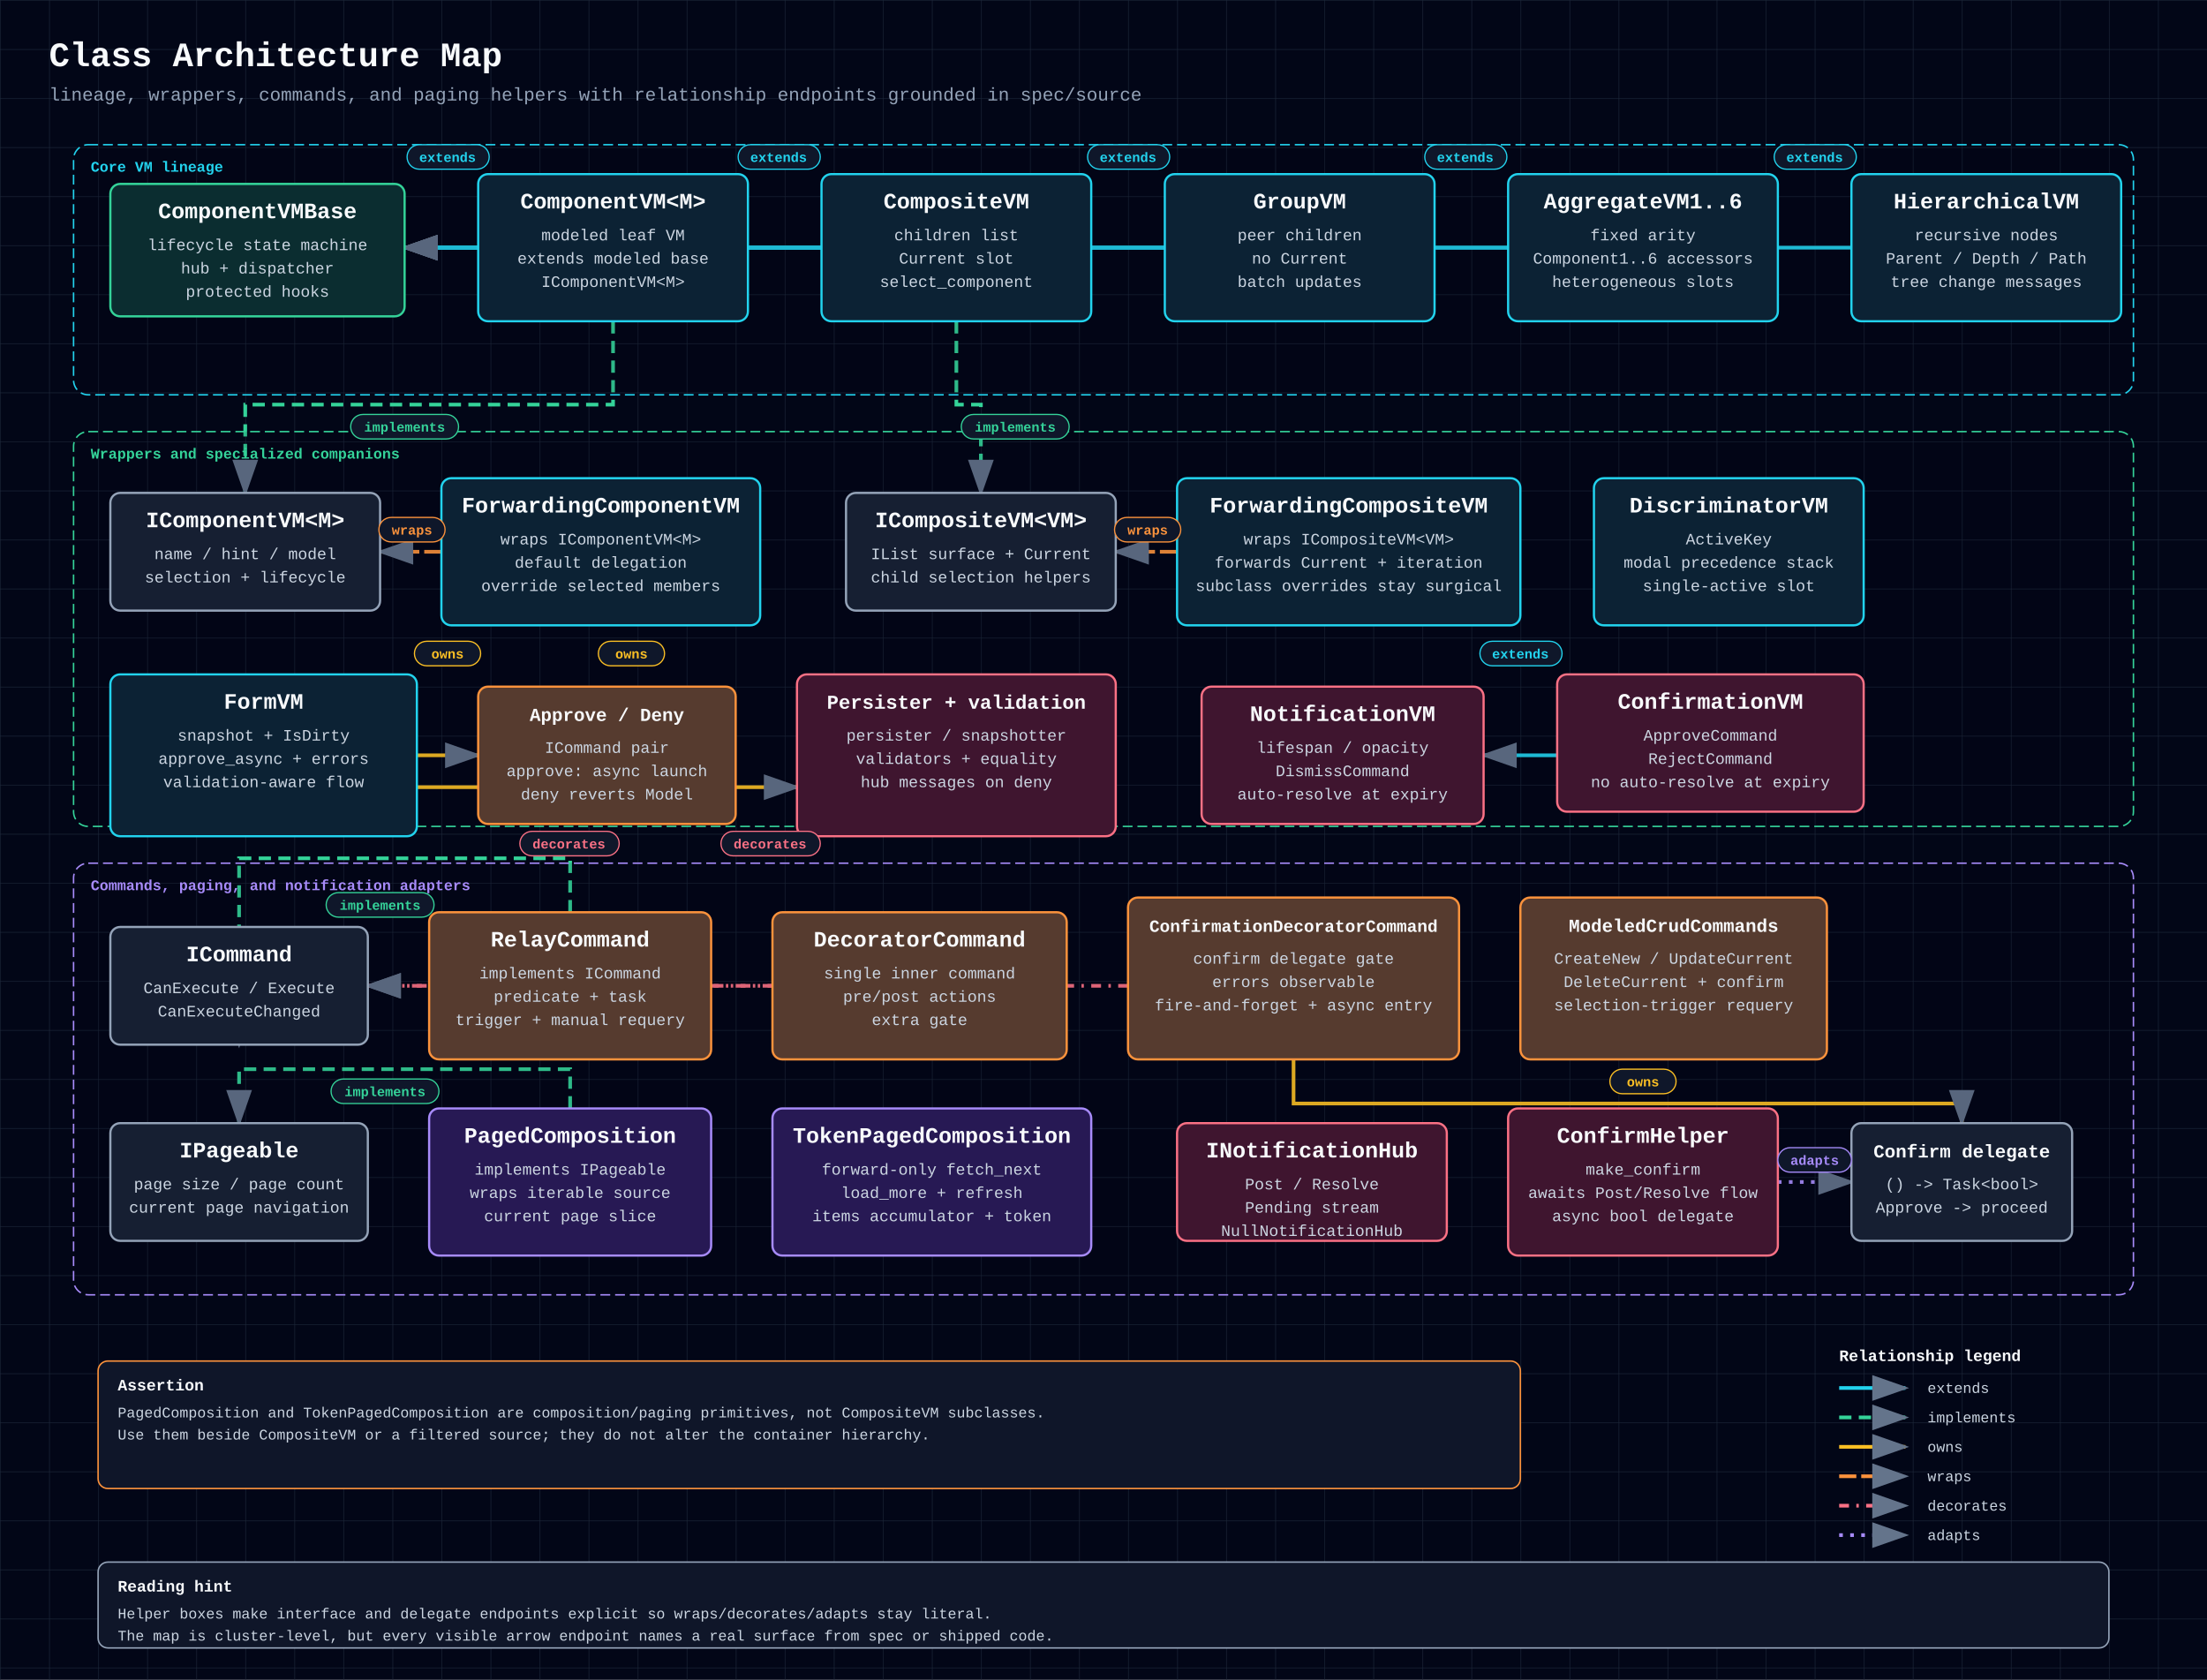
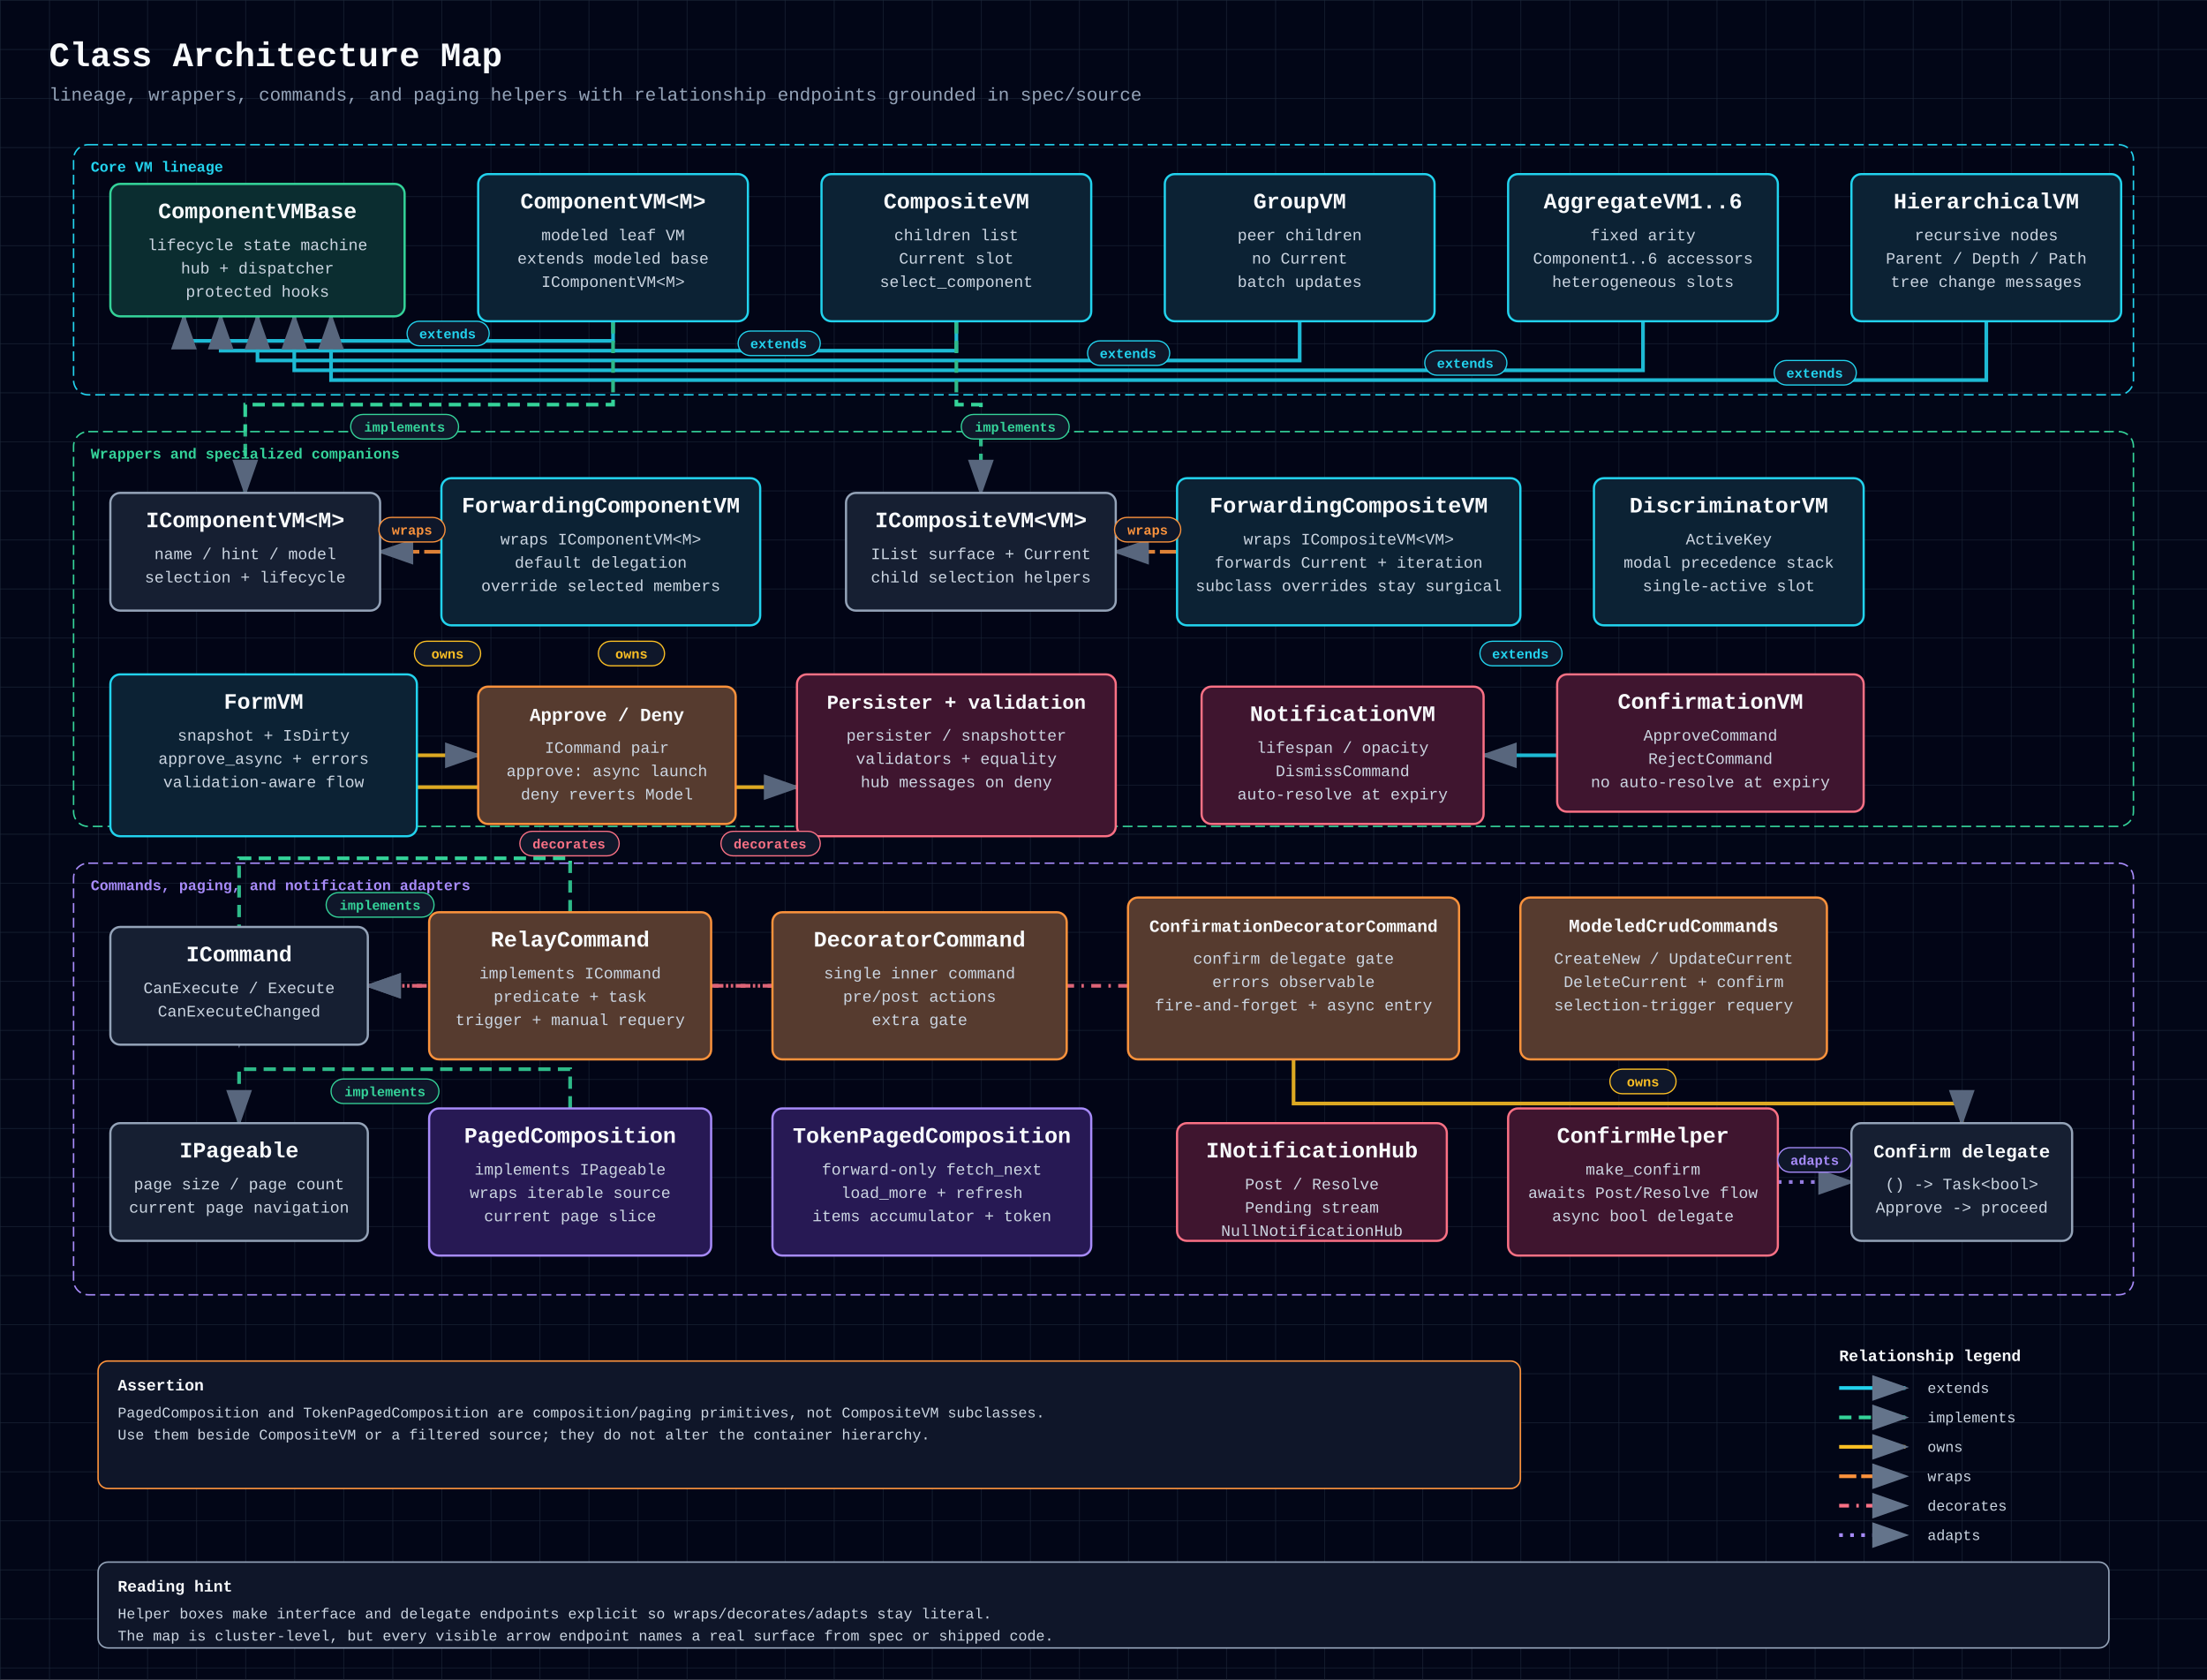
<svg xmlns="http://www.w3.org/2000/svg" width="1800" height="1370" viewBox="0 0 1800 1370" style="font-family: 'JetBrains Mono', ui-monospace, SFMono-Regular, Menlo, Monaco, Consolas, 'Liberation Mono', 'Courier New', monospace;">
  <defs>
    <style>
      text { font-family: 'JetBrains Mono', ui-monospace, SFMono-Regular, Menlo, Monaco, Consolas, 'Liberation Mono', 'Courier New', monospace; }
    </style>
    <pattern id="grid" width="40" height="40" patternUnits="userSpaceOnUse">
      <path d="M 40 0 L 0 0 0 40" fill="none" stroke="#1e293b" stroke-width="0.8" />
    </pattern>
    <marker id="arrowhead" markerWidth="10" markerHeight="7" refX="9" refY="3.5" orient="auto">
      <polygon points="0 0, 10 3.5, 0 7" fill="#64748b" />
    </marker>
  </defs>
  <rect width="100%" height="100%" fill="#020617" />
  <rect width="100%" height="100%" fill="url(#grid)" />
  <text x="40" y="54" fill="#f8fafc" font-size="28" font-weight="700" text-anchor="start">Class Architecture Map</text>
  <text x="40" y="82" fill="#94a3b8" font-size="15" font-weight="400" text-anchor="start">lineage, wrappers, commands, and paging helpers with relationship endpoints grounded in spec/source</text>
-   <polyline points="500,202 330,202" fill="none" stroke="#22d3ee" stroke-width="3.0" marker-end="url(#arrowhead)" />
-   <polyline points="780,202 330,202" fill="none" stroke="#22d3ee" stroke-width="3.0" marker-end="url(#arrowhead)" />
-   <polyline points="1060,202 330,202" fill="none" stroke="#22d3ee" stroke-width="3.0" marker-end="url(#arrowhead)" />
-   <polyline points="1340,202 330,202" fill="none" stroke="#22d3ee" stroke-width="3.0" marker-end="url(#arrowhead)" />
-   <polyline points="1620,202 330,202" fill="none" stroke="#22d3ee" stroke-width="3.0" marker-end="url(#arrowhead)" />
+   <polyline points="500,262 500,278 150,278 150,258" fill="none" stroke="#22d3ee" stroke-width="3.0" marker-end="url(#arrowhead)" />
+   <polyline points="780,262 780,286 180,286 180,258" fill="none" stroke="#22d3ee" stroke-width="3.0" marker-end="url(#arrowhead)" />
+   <polyline points="1060,262 1060,294 210,294 210,258" fill="none" stroke="#22d3ee" stroke-width="3.0" marker-end="url(#arrowhead)" />
+   <polyline points="1340,262 1340,302 240,302 240,258" fill="none" stroke="#22d3ee" stroke-width="3.0" marker-end="url(#arrowhead)" />
+   <polyline points="1620,262 1620,310 270,310 270,258" fill="none" stroke="#22d3ee" stroke-width="3.0" marker-end="url(#arrowhead)" />
  <polyline points="500,262 500,330 200,330 200,402" fill="none" stroke="#34d399" stroke-width="3.0" stroke-dasharray="10 6" marker-end="url(#arrowhead)" />
  <polyline points="780,262 780,330 800,330 800,402" fill="none" stroke="#34d399" stroke-width="3.0" stroke-dasharray="10 6" marker-end="url(#arrowhead)" />
  <polyline points="360,450 310,450" fill="none" stroke="#fb923c" stroke-width="3.0" stroke-dasharray="14 4" marker-end="url(#arrowhead)" />
  <polyline points="960,450 910,450" fill="none" stroke="#fb923c" stroke-width="3.0" stroke-dasharray="14 4" marker-end="url(#arrowhead)" />
  <polyline points="340,616 390,616" fill="none" stroke="#fbbf24" stroke-width="3.0" marker-end="url(#arrowhead)" />
  <polyline points="340,642 650,642" fill="none" stroke="#fbbf24" stroke-width="3.0" marker-end="url(#arrowhead)" />
  <polyline points="1270,616 1210,616" fill="none" stroke="#22d3ee" stroke-width="3.0" marker-end="url(#arrowhead)" />
  <polyline points="465,744 465,700 195,700 195,852" fill="none" stroke="#34d399" stroke-width="3.0" stroke-dasharray="10 6" marker-end="url(#arrowhead)" />
  <polyline points="630,804 300,804" fill="none" stroke="#fb7185" stroke-width="3.0" stroke-dasharray="8 6 2 6" marker-end="url(#arrowhead)" />
  <polyline points="920,804 300,804" fill="none" stroke="#fb7185" stroke-width="3.0" stroke-dasharray="8 6 2 6" marker-end="url(#arrowhead)" />
  <polyline points="1055,864 1055,900 1600,900 1600,916" fill="none" stroke="#fbbf24" stroke-width="3.0" marker-end="url(#arrowhead)" />
  <polyline points="465,904 465,872 195,872 195,916" fill="none" stroke="#34d399" stroke-width="3.0" stroke-dasharray="10 6" marker-end="url(#arrowhead)" />
  <polyline points="1450,964 1510,964" fill="none" stroke="#a78bfa" stroke-width="3.0" stroke-dasharray="3 6" marker-end="url(#arrowhead)" />
  <rect x="60" y="118" width="1680" height="204" rx="12" fill="rgba(2, 6, 23, 0.12)" stroke="#22d3ee" stroke-width="1.2" stroke-dasharray="8 4" />
  <text x="74" y="140" fill="#22d3ee" font-size="12" font-weight="700" text-anchor="start">Core VM lineage</text>
  <rect x="60" y="352" width="1680" height="322" rx="12" fill="rgba(2, 6, 23, 0.12)" stroke="#34d399" stroke-width="1.2" stroke-dasharray="8 4" />
  <text x="74" y="374" fill="#34d399" font-size="12" font-weight="700" text-anchor="start">Wrappers and specialized companions</text>
  <rect x="60" y="704" width="1680" height="352" rx="12" fill="rgba(2, 6, 23, 0.12)" stroke="#a78bfa" stroke-width="1.2" stroke-dasharray="8 4" />
  <text x="74" y="726" fill="#a78bfa" font-size="12" font-weight="700" text-anchor="start">Commands, paging, and notification adapters</text>
  <rect x="90" y="150" width="240" height="108" rx="8" fill="#0f172a" />
  <rect x="90" y="150" width="240" height="108" rx="8" fill="rgba(6, 78, 59, 0.4)" stroke="#34d399" stroke-width="1.8" />
  <text x="210" y="178" fill="#f8fafc" font-size="18" font-weight="700" text-anchor="middle">ComponentVMBase</text>
  <text x="210" y="204" fill="#cbd5e1" font-size="13" font-weight="400" text-anchor="middle">lifecycle state machine</text>
  <text x="210" y="223" fill="#cbd5e1" font-size="13" font-weight="400" text-anchor="middle">hub + dispatcher</text>
  <text x="210" y="242" fill="#cbd5e1" font-size="13" font-weight="400" text-anchor="middle">protected hooks</text>
  <rect x="390" y="142" width="220" height="120" rx="8" fill="#0f172a" />
  <rect x="390" y="142" width="220" height="120" rx="8" fill="rgba(8, 51, 68, 0.4)" stroke="#22d3ee" stroke-width="1.8" />
  <text x="500" y="170" fill="#f8fafc" font-size="18" font-weight="700" text-anchor="middle">ComponentVM&lt;M&gt;</text>
  <text x="500" y="196" fill="#cbd5e1" font-size="13" font-weight="400" text-anchor="middle">modeled leaf VM</text>
  <text x="500" y="215" fill="#cbd5e1" font-size="13" font-weight="400" text-anchor="middle">extends modeled base</text>
  <text x="500" y="234" fill="#cbd5e1" font-size="13" font-weight="400" text-anchor="middle">IComponentVM&lt;M&gt;</text>
  <rect x="670" y="142" width="220" height="120" rx="8" fill="#0f172a" />
  <rect x="670" y="142" width="220" height="120" rx="8" fill="rgba(8, 51, 68, 0.4)" stroke="#22d3ee" stroke-width="1.8" />
  <text x="780" y="170" fill="#f8fafc" font-size="18" font-weight="700" text-anchor="middle">CompositeVM</text>
  <text x="780" y="196" fill="#cbd5e1" font-size="13" font-weight="400" text-anchor="middle">children list</text>
  <text x="780" y="215" fill="#cbd5e1" font-size="13" font-weight="400" text-anchor="middle">Current slot</text>
  <text x="780" y="234" fill="#cbd5e1" font-size="13" font-weight="400" text-anchor="middle">select_component</text>
  <rect x="950" y="142" width="220" height="120" rx="8" fill="#0f172a" />
  <rect x="950" y="142" width="220" height="120" rx="8" fill="rgba(8, 51, 68, 0.4)" stroke="#22d3ee" stroke-width="1.8" />
  <text x="1060" y="170" fill="#f8fafc" font-size="18" font-weight="700" text-anchor="middle">GroupVM</text>
  <text x="1060" y="196" fill="#cbd5e1" font-size="13" font-weight="400" text-anchor="middle">peer children</text>
  <text x="1060" y="215" fill="#cbd5e1" font-size="13" font-weight="400" text-anchor="middle">no Current</text>
  <text x="1060" y="234" fill="#cbd5e1" font-size="13" font-weight="400" text-anchor="middle">batch updates</text>
  <rect x="1230" y="142" width="220" height="120" rx="8" fill="#0f172a" />
  <rect x="1230" y="142" width="220" height="120" rx="8" fill="rgba(8, 51, 68, 0.4)" stroke="#22d3ee" stroke-width="1.8" />
  <text x="1340" y="170" fill="#f8fafc" font-size="18" font-weight="700" text-anchor="middle">AggregateVM1..6</text>
  <text x="1340" y="196" fill="#cbd5e1" font-size="13" font-weight="400" text-anchor="middle">fixed arity</text>
  <text x="1340" y="215" fill="#cbd5e1" font-size="13" font-weight="400" text-anchor="middle">Component1..6 accessors</text>
  <text x="1340" y="234" fill="#cbd5e1" font-size="13" font-weight="400" text-anchor="middle">heterogeneous slots</text>
  <rect x="1510" y="142" width="220" height="120" rx="8" fill="#0f172a" />
  <rect x="1510" y="142" width="220" height="120" rx="8" fill="rgba(8, 51, 68, 0.4)" stroke="#22d3ee" stroke-width="1.8" />
  <text x="1620" y="170" fill="#f8fafc" font-size="18" font-weight="700" text-anchor="middle">HierarchicalVM</text>
  <text x="1620" y="196" fill="#cbd5e1" font-size="13" font-weight="400" text-anchor="middle">recursive nodes</text>
  <text x="1620" y="215" fill="#cbd5e1" font-size="13" font-weight="400" text-anchor="middle">Parent / Depth / Path</text>
  <text x="1620" y="234" fill="#cbd5e1" font-size="13" font-weight="400" text-anchor="middle">tree change messages</text>
  <rect x="90" y="402" width="220" height="96" rx="8" fill="#0f172a" />
  <rect x="90" y="402" width="220" height="96" rx="8" fill="rgba(30, 41, 59, 0.5)" stroke="#94a3b8" stroke-width="1.8" />
  <text x="200" y="430" fill="#f8fafc" font-size="18" font-weight="700" text-anchor="middle">IComponentVM&lt;M&gt;</text>
  <text x="200" y="456" fill="#cbd5e1" font-size="13" font-weight="400" text-anchor="middle">name / hint / model</text>
  <text x="200" y="475" fill="#cbd5e1" font-size="13" font-weight="400" text-anchor="middle">selection + lifecycle</text>
  <rect x="360" y="390" width="260" height="120" rx="8" fill="#0f172a" />
  <rect x="360" y="390" width="260" height="120" rx="8" fill="rgba(8, 51, 68, 0.4)" stroke="#22d3ee" stroke-width="1.8" />
  <text x="490" y="418" fill="#f8fafc" font-size="18" font-weight="700" text-anchor="middle">ForwardingComponentVM</text>
  <text x="490" y="444" fill="#cbd5e1" font-size="13" font-weight="400" text-anchor="middle">wraps IComponentVM&lt;M&gt;</text>
  <text x="490" y="463" fill="#cbd5e1" font-size="13" font-weight="400" text-anchor="middle">default delegation</text>
  <text x="490" y="482" fill="#cbd5e1" font-size="13" font-weight="400" text-anchor="middle">override selected members</text>
  <rect x="690" y="402" width="220" height="96" rx="8" fill="#0f172a" />
  <rect x="690" y="402" width="220" height="96" rx="8" fill="rgba(30, 41, 59, 0.5)" stroke="#94a3b8" stroke-width="1.8" />
  <text x="800" y="430" fill="#f8fafc" font-size="18" font-weight="700" text-anchor="middle">ICompositeVM&lt;VM&gt;</text>
  <text x="800" y="456" fill="#cbd5e1" font-size="13" font-weight="400" text-anchor="middle">IList surface + Current</text>
  <text x="800" y="475" fill="#cbd5e1" font-size="13" font-weight="400" text-anchor="middle">child selection helpers</text>
  <rect x="960" y="390" width="280" height="120" rx="8" fill="#0f172a" />
  <rect x="960" y="390" width="280" height="120" rx="8" fill="rgba(8, 51, 68, 0.4)" stroke="#22d3ee" stroke-width="1.8" />
  <text x="1100" y="418" fill="#f8fafc" font-size="18" font-weight="700" text-anchor="middle">ForwardingCompositeVM</text>
  <text x="1100" y="444" fill="#cbd5e1" font-size="13" font-weight="400" text-anchor="middle">wraps ICompositeVM&lt;VM&gt;</text>
  <text x="1100" y="463" fill="#cbd5e1" font-size="13" font-weight="400" text-anchor="middle">forwards Current + iteration</text>
  <text x="1100" y="482" fill="#cbd5e1" font-size="13" font-weight="400" text-anchor="middle">subclass overrides stay surgical</text>
  <rect x="1300" y="390" width="220" height="120" rx="8" fill="#0f172a" />
  <rect x="1300" y="390" width="220" height="120" rx="8" fill="rgba(8, 51, 68, 0.4)" stroke="#22d3ee" stroke-width="1.8" />
  <text x="1410" y="418" fill="#f8fafc" font-size="18" font-weight="700" text-anchor="middle">DiscriminatorVM</text>
  <text x="1410" y="444" fill="#cbd5e1" font-size="13" font-weight="400" text-anchor="middle">ActiveKey</text>
  <text x="1410" y="463" fill="#cbd5e1" font-size="13" font-weight="400" text-anchor="middle">modal precedence stack</text>
  <text x="1410" y="482" fill="#cbd5e1" font-size="13" font-weight="400" text-anchor="middle">single-active slot</text>
  <rect x="90" y="550" width="250" height="132" rx="8" fill="#0f172a" />
  <rect x="90" y="550" width="250" height="132" rx="8" fill="rgba(8, 51, 68, 0.4)" stroke="#22d3ee" stroke-width="1.8" />
  <text x="215" y="578" fill="#f8fafc" font-size="18" font-weight="700" text-anchor="middle">FormVM</text>
  <text x="215" y="604" fill="#cbd5e1" font-size="13" font-weight="400" text-anchor="middle">snapshot + IsDirty</text>
  <text x="215" y="623" fill="#cbd5e1" font-size="13" font-weight="400" text-anchor="middle">approve_async + errors</text>
  <text x="215" y="642" fill="#cbd5e1" font-size="13" font-weight="400" text-anchor="middle">validation-aware flow</text>
  <rect x="390" y="560" width="210" height="112" rx="8" fill="#0f172a" />
  <rect x="390" y="560" width="210" height="112" rx="8" fill="rgba(251, 146, 60, 0.3)" stroke="#fb923c" stroke-width="1.8" />
  <text x="495" y="588" fill="#f8fafc" font-size="15" font-weight="700" text-anchor="middle">Approve / Deny</text>
  <text x="495" y="614" fill="#cbd5e1" font-size="13" font-weight="400" text-anchor="middle">ICommand pair</text>
  <text x="495" y="633" fill="#cbd5e1" font-size="13" font-weight="400" text-anchor="middle">approve: async launch</text>
  <text x="495" y="652" fill="#cbd5e1" font-size="13" font-weight="400" text-anchor="middle">deny reverts Model</text>
  <rect x="650" y="550" width="260" height="132" rx="8" fill="#0f172a" />
  <rect x="650" y="550" width="260" height="132" rx="8" fill="rgba(136, 19, 55, 0.4)" stroke="#fb7185" stroke-width="1.8" />
  <text x="780" y="578" fill="#f8fafc" font-size="16" font-weight="700" text-anchor="middle">Persister + validation</text>
  <text x="780" y="604" fill="#cbd5e1" font-size="13" font-weight="400" text-anchor="middle">persister / snapshotter</text>
  <text x="780" y="623" fill="#cbd5e1" font-size="13" font-weight="400" text-anchor="middle">validators + equality</text>
  <text x="780" y="642" fill="#cbd5e1" font-size="13" font-weight="400" text-anchor="middle">hub messages on deny</text>
  <rect x="980" y="560" width="230" height="112" rx="8" fill="#0f172a" />
  <rect x="980" y="560" width="230" height="112" rx="8" fill="rgba(136, 19, 55, 0.4)" stroke="#fb7185" stroke-width="1.8" />
  <text x="1095" y="588" fill="#f8fafc" font-size="18" font-weight="700" text-anchor="middle">NotificationVM</text>
  <text x="1095" y="614" fill="#cbd5e1" font-size="13" font-weight="400" text-anchor="middle">lifespan / opacity</text>
  <text x="1095" y="633" fill="#cbd5e1" font-size="13" font-weight="400" text-anchor="middle">DismissCommand</text>
  <text x="1095" y="652" fill="#cbd5e1" font-size="13" font-weight="400" text-anchor="middle">auto-resolve at expiry</text>
  <rect x="1270" y="550" width="250" height="112" rx="8" fill="#0f172a" />
  <rect x="1270" y="550" width="250" height="112" rx="8" fill="rgba(136, 19, 55, 0.4)" stroke="#fb7185" stroke-width="1.8" />
  <text x="1395" y="578" fill="#f8fafc" font-size="18" font-weight="700" text-anchor="middle">ConfirmationVM</text>
  <text x="1395" y="604" fill="#cbd5e1" font-size="13" font-weight="400" text-anchor="middle">ApproveCommand</text>
  <text x="1395" y="623" fill="#cbd5e1" font-size="13" font-weight="400" text-anchor="middle">RejectCommand</text>
  <text x="1395" y="642" fill="#cbd5e1" font-size="13" font-weight="400" text-anchor="middle">no auto-resolve at expiry</text>
  <rect x="90" y="756" width="210" height="96" rx="8" fill="#0f172a" />
  <rect x="90" y="756" width="210" height="96" rx="8" fill="rgba(30, 41, 59, 0.5)" stroke="#94a3b8" stroke-width="1.8" />
  <text x="195" y="784" fill="#f8fafc" font-size="18" font-weight="700" text-anchor="middle">ICommand</text>
  <text x="195" y="810" fill="#cbd5e1" font-size="13" font-weight="400" text-anchor="middle">CanExecute / Execute</text>
  <text x="195" y="829" fill="#cbd5e1" font-size="13" font-weight="400" text-anchor="middle">CanExecuteChanged</text>
  <rect x="350" y="744" width="230" height="120" rx="8" fill="#0f172a" />
  <rect x="350" y="744" width="230" height="120" rx="8" fill="rgba(251, 146, 60, 0.3)" stroke="#fb923c" stroke-width="1.8" />
  <text x="465" y="772" fill="#f8fafc" font-size="18" font-weight="700" text-anchor="middle">RelayCommand</text>
  <text x="465" y="798" fill="#cbd5e1" font-size="13" font-weight="400" text-anchor="middle">implements ICommand</text>
  <text x="465" y="817" fill="#cbd5e1" font-size="13" font-weight="400" text-anchor="middle">predicate + task</text>
  <text x="465" y="836" fill="#cbd5e1" font-size="13" font-weight="400" text-anchor="middle">trigger + manual requery</text>
  <rect x="630" y="744" width="240" height="120" rx="8" fill="#0f172a" />
  <rect x="630" y="744" width="240" height="120" rx="8" fill="rgba(251, 146, 60, 0.3)" stroke="#fb923c" stroke-width="1.8" />
  <text x="750" y="772" fill="#f8fafc" font-size="18" font-weight="700" text-anchor="middle">DecoratorCommand</text>
  <text x="750" y="798" fill="#cbd5e1" font-size="13" font-weight="400" text-anchor="middle">single inner command</text>
  <text x="750" y="817" fill="#cbd5e1" font-size="13" font-weight="400" text-anchor="middle">pre/post actions</text>
  <text x="750" y="836" fill="#cbd5e1" font-size="13" font-weight="400" text-anchor="middle">extra gate</text>
  <rect x="920" y="732" width="270" height="132" rx="8" fill="#0f172a" />
  <rect x="920" y="732" width="270" height="132" rx="8" fill="rgba(251, 146, 60, 0.3)" stroke="#fb923c" stroke-width="1.8" />
  <text x="1055" y="760" fill="#f8fafc" font-size="14" font-weight="700" text-anchor="middle">ConfirmationDecoratorCommand</text>
  <text x="1055" y="786" fill="#cbd5e1" font-size="13" font-weight="400" text-anchor="middle">confirm delegate gate</text>
  <text x="1055" y="805" fill="#cbd5e1" font-size="13" font-weight="400" text-anchor="middle">errors observable</text>
  <text x="1055" y="824" fill="#cbd5e1" font-size="13" font-weight="400" text-anchor="middle">fire-and-forget + async entry</text>
  <rect x="1240" y="732" width="250" height="132" rx="8" fill="#0f172a" />
  <rect x="1240" y="732" width="250" height="132" rx="8" fill="rgba(251, 146, 60, 0.3)" stroke="#fb923c" stroke-width="1.8" />
  <text x="1365" y="760" fill="#f8fafc" font-size="15" font-weight="700" text-anchor="middle">ModeledCrudCommands</text>
  <text x="1365" y="786" fill="#cbd5e1" font-size="13" font-weight="400" text-anchor="middle">CreateNew / UpdateCurrent</text>
  <text x="1365" y="805" fill="#cbd5e1" font-size="13" font-weight="400" text-anchor="middle">DeleteCurrent + confirm</text>
  <text x="1365" y="824" fill="#cbd5e1" font-size="13" font-weight="400" text-anchor="middle">selection-trigger requery</text>
  <rect x="90" y="916" width="210" height="96" rx="8" fill="#0f172a" />
  <rect x="90" y="916" width="210" height="96" rx="8" fill="rgba(30, 41, 59, 0.5)" stroke="#94a3b8" stroke-width="1.8" />
  <text x="195" y="944" fill="#f8fafc" font-size="18" font-weight="700" text-anchor="middle">IPageable</text>
  <text x="195" y="970" fill="#cbd5e1" font-size="13" font-weight="400" text-anchor="middle">page size / page count</text>
  <text x="195" y="989" fill="#cbd5e1" font-size="13" font-weight="400" text-anchor="middle">current page navigation</text>
  <rect x="350" y="904" width="230" height="120" rx="8" fill="#0f172a" />
  <rect x="350" y="904" width="230" height="120" rx="8" fill="rgba(76, 29, 149, 0.4)" stroke="#a78bfa" stroke-width="1.8" />
  <text x="465" y="932" fill="#f8fafc" font-size="18" font-weight="700" text-anchor="middle">PagedComposition</text>
  <text x="465" y="958" fill="#cbd5e1" font-size="13" font-weight="400" text-anchor="middle">implements IPageable</text>
  <text x="465" y="977" fill="#cbd5e1" font-size="13" font-weight="400" text-anchor="middle">wraps iterable source</text>
  <text x="465" y="996" fill="#cbd5e1" font-size="13" font-weight="400" text-anchor="middle">current page slice</text>
  <rect x="630" y="904" width="260" height="120" rx="8" fill="#0f172a" />
  <rect x="630" y="904" width="260" height="120" rx="8" fill="rgba(76, 29, 149, 0.4)" stroke="#a78bfa" stroke-width="1.8" />
  <text x="760" y="932" fill="#f8fafc" font-size="18" font-weight="700" text-anchor="middle">TokenPagedComposition</text>
  <text x="760" y="958" fill="#cbd5e1" font-size="13" font-weight="400" text-anchor="middle">forward-only fetch_next</text>
  <text x="760" y="977" fill="#cbd5e1" font-size="13" font-weight="400" text-anchor="middle">load_more + refresh</text>
  <text x="760" y="996" fill="#cbd5e1" font-size="13" font-weight="400" text-anchor="middle">items accumulator + token</text>
  <rect x="960" y="916" width="220" height="96" rx="8" fill="#0f172a" />
  <rect x="960" y="916" width="220" height="96" rx="8" fill="rgba(136, 19, 55, 0.4)" stroke="#fb7185" stroke-width="1.8" />
  <text x="1070" y="944" fill="#f8fafc" font-size="18" font-weight="700" text-anchor="middle">INotificationHub</text>
  <text x="1070" y="970" fill="#cbd5e1" font-size="13" font-weight="400" text-anchor="middle">Post / Resolve</text>
  <text x="1070" y="989" fill="#cbd5e1" font-size="13" font-weight="400" text-anchor="middle">Pending stream</text>
  <text x="1070" y="1008" fill="#cbd5e1" font-size="13" font-weight="400" text-anchor="middle">NullNotificationHub</text>
  <rect x="1230" y="904" width="220" height="120" rx="8" fill="#0f172a" />
  <rect x="1230" y="904" width="220" height="120" rx="8" fill="rgba(136, 19, 55, 0.4)" stroke="#fb7185" stroke-width="1.8" />
  <text x="1340" y="932" fill="#f8fafc" font-size="18" font-weight="700" text-anchor="middle">ConfirmHelper</text>
  <text x="1340" y="958" fill="#cbd5e1" font-size="13" font-weight="400" text-anchor="middle">make_confirm</text>
  <text x="1340" y="977" fill="#cbd5e1" font-size="13" font-weight="400" text-anchor="middle">awaits Post/Resolve flow</text>
  <text x="1340" y="996" fill="#cbd5e1" font-size="13" font-weight="400" text-anchor="middle">async bool delegate</text>
  <rect x="1510" y="916" width="180" height="96" rx="8" fill="#0f172a" />
  <rect x="1510" y="916" width="180" height="96" rx="8" fill="rgba(30, 41, 59, 0.5)" stroke="#94a3b8" stroke-width="1.8" />
  <text x="1600" y="944" fill="#f8fafc" font-size="15" font-weight="700" text-anchor="middle">Confirm delegate</text>
  <text x="1600" y="970" fill="#cbd5e1" font-size="13" font-weight="400" text-anchor="middle">() -&gt; Task&lt;bool&gt;</text>
  <text x="1600" y="989" fill="#cbd5e1" font-size="13" font-weight="400" text-anchor="middle">Approve -&gt; proceed</text>
  <rect x="80" y="1110" width="1160" height="104" rx="8" fill="#0f172a" />
  <rect x="80" y="1110" width="1160" height="104" rx="8" fill="rgba(15, 23, 42, 0.94)" stroke="#fb923c" stroke-width="1.2" />
  <text x="96" y="1134" fill="#f8fafc" font-size="13" font-weight="700" text-anchor="start">Assertion</text>
  <text x="96" y="1156" fill="#cbd5e1" font-size="12" font-weight="400" text-anchor="start">PagedComposition and TokenPagedComposition are composition/paging primitives, not CompositeVM subclasses.</text>
  <text x="96" y="1174" fill="#cbd5e1" font-size="12" font-weight="400" text-anchor="start">Use them beside CompositeVM or a filtered source; they do not alter the container hierarchy.</text>
  <rect x="80" y="1274" width="1640" height="70" rx="8" fill="#0f172a" />
  <rect x="80" y="1274" width="1640" height="70" rx="8" fill="rgba(15, 23, 42, 0.94)" stroke="#94a3b8" stroke-width="1.2" />
  <text x="96" y="1298" fill="#f8fafc" font-size="13" font-weight="700" text-anchor="start">Reading hint</text>
  <text x="96" y="1320" fill="#cbd5e1" font-size="12" font-weight="400" text-anchor="start">Helper boxes make interface and delegate endpoints explicit so wraps/decorates/adapts stay literal.</text>
  <text x="96" y="1338" fill="#cbd5e1" font-size="12" font-weight="400" text-anchor="start">The map is cluster-level, but every visible arrow endpoint names a real surface from spec or shipped code.</text>
-   <rect x="332" y="118" width="67" height="20" rx="10" fill="#0f172a" stroke="#22d3ee" stroke-width="1" />
-   <text x="365" y="132" fill="#22d3ee" font-size="11" font-weight="700" text-anchor="middle">extends</text>
-   <rect x="602" y="118" width="67" height="20" rx="10" fill="#0f172a" stroke="#22d3ee" stroke-width="1" />
-   <text x="635" y="132" fill="#22d3ee" font-size="11" font-weight="700" text-anchor="middle">extends</text>
-   <rect x="887" y="118" width="67" height="20" rx="10" fill="#0f172a" stroke="#22d3ee" stroke-width="1" />
-   <text x="920" y="132" fill="#22d3ee" font-size="11" font-weight="700" text-anchor="middle">extends</text>
-   <rect x="1162" y="118" width="67" height="20" rx="10" fill="#0f172a" stroke="#22d3ee" stroke-width="1" />
-   <text x="1195" y="132" fill="#22d3ee" font-size="11" font-weight="700" text-anchor="middle">extends</text>
-   <rect x="1447" y="118" width="67" height="20" rx="10" fill="#0f172a" stroke="#22d3ee" stroke-width="1" />
-   <text x="1480" y="132" fill="#22d3ee" font-size="11" font-weight="700" text-anchor="middle">extends</text>
+   <rect x="332" y="262" width="67" height="20" rx="10" fill="#0f172a" stroke="#22d3ee" stroke-width="1" />
+   <text x="365" y="276" fill="#22d3ee" font-size="11" font-weight="700" text-anchor="middle">extends</text>
+   <rect x="602" y="270" width="67" height="20" rx="10" fill="#0f172a" stroke="#22d3ee" stroke-width="1" />
+   <text x="635" y="284" fill="#22d3ee" font-size="11" font-weight="700" text-anchor="middle">extends</text>
+   <rect x="887" y="278" width="67" height="20" rx="10" fill="#0f172a" stroke="#22d3ee" stroke-width="1" />
+   <text x="920" y="292" fill="#22d3ee" font-size="11" font-weight="700" text-anchor="middle">extends</text>
+   <rect x="1162" y="286" width="67" height="20" rx="10" fill="#0f172a" stroke="#22d3ee" stroke-width="1" />
+   <text x="1195" y="300" fill="#22d3ee" font-size="11" font-weight="700" text-anchor="middle">extends</text>
+   <rect x="1447" y="294" width="67" height="20" rx="10" fill="#0f172a" stroke="#22d3ee" stroke-width="1" />
+   <text x="1480" y="308" fill="#22d3ee" font-size="11" font-weight="700" text-anchor="middle">extends</text>
  <rect x="286" y="338" width="88" height="20" rx="10" fill="#0f172a" stroke="#34d399" stroke-width="1" />
  <text x="330" y="352" fill="#34d399" font-size="11" font-weight="700" text-anchor="middle">implements</text>
  <rect x="784" y="338" width="88" height="20" rx="10" fill="#0f172a" stroke="#34d399" stroke-width="1" />
  <text x="828" y="352" fill="#34d399" font-size="11" font-weight="700" text-anchor="middle">implements</text>
  <rect x="309" y="422" width="54" height="20" rx="10" fill="#0f172a" stroke="#fb923c" stroke-width="1" />
  <text x="336" y="436" fill="#fb923c" font-size="11" font-weight="700" text-anchor="middle">wraps</text>
  <rect x="909" y="422" width="54" height="20" rx="10" fill="#0f172a" stroke="#fb923c" stroke-width="1" />
  <text x="936" y="436" fill="#fb923c" font-size="11" font-weight="700" text-anchor="middle">wraps</text>
  <rect x="338" y="523" width="54" height="20" rx="10" fill="#0f172a" stroke="#fbbf24" stroke-width="1" />
  <text x="365" y="537" fill="#fbbf24" font-size="11" font-weight="700" text-anchor="middle">owns</text>
  <rect x="488" y="523" width="54" height="20" rx="10" fill="#0f172a" stroke="#fbbf24" stroke-width="1" />
  <text x="515" y="537" fill="#fbbf24" font-size="11" font-weight="700" text-anchor="middle">owns</text>
  <rect x="1207" y="523" width="67" height="20" rx="10" fill="#0f172a" stroke="#22d3ee" stroke-width="1" />
  <text x="1240" y="537" fill="#22d3ee" font-size="11" font-weight="700" text-anchor="middle">extends</text>
  <rect x="266" y="728" width="88" height="20" rx="10" fill="#0f172a" stroke="#34d399" stroke-width="1" />
  <text x="310" y="742" fill="#34d399" font-size="11" font-weight="700" text-anchor="middle">implements</text>
  <rect x="424" y="678" width="81" height="20" rx="10" fill="#0f172a" stroke="#fb7185" stroke-width="1" />
  <text x="464" y="692" fill="#fb7185" font-size="11" font-weight="700" text-anchor="middle">decorates</text>
  <rect x="588" y="678" width="81" height="20" rx="10" fill="#0f172a" stroke="#fb7185" stroke-width="1" />
  <text x="628" y="692" fill="#fb7185" font-size="11" font-weight="700" text-anchor="middle">decorates</text>
  <rect x="1313" y="872" width="54" height="20" rx="10" fill="#0f172a" stroke="#fbbf24" stroke-width="1" />
  <text x="1340" y="886" fill="#fbbf24" font-size="11" font-weight="700" text-anchor="middle">owns</text>
  <rect x="270" y="880" width="88" height="20" rx="10" fill="#0f172a" stroke="#34d399" stroke-width="1" />
  <text x="314" y="894" fill="#34d399" font-size="11" font-weight="700" text-anchor="middle">implements</text>
  <rect x="1450" y="936" width="60" height="20" rx="10" fill="#0f172a" stroke="#a78bfa" stroke-width="1" />
  <text x="1480" y="950" fill="#a78bfa" font-size="11" font-weight="700" text-anchor="middle">adapts</text>
  <text x="1500" y="1110" fill="#f8fafc" font-size="13" font-weight="700" text-anchor="start">Relationship legend</text>
  <line x1="1500" y1="1132" x2="1554" y2="1132" stroke="#22d3ee" stroke-width="3.0" marker-end="url(#arrowhead)" />
  <text x="1572" y="1136" fill="#cbd5e1" font-size="12" font-weight="400" text-anchor="start">extends</text>
  <line x1="1500" y1="1156" x2="1554" y2="1156" stroke="#34d399" stroke-width="3.0" stroke-dasharray="10 6" marker-end="url(#arrowhead)" />
  <text x="1572" y="1160" fill="#cbd5e1" font-size="12" font-weight="400" text-anchor="start">implements</text>
  <line x1="1500" y1="1180" x2="1554" y2="1180" stroke="#fbbf24" stroke-width="3.0" marker-end="url(#arrowhead)" />
  <text x="1572" y="1184" fill="#cbd5e1" font-size="12" font-weight="400" text-anchor="start">owns</text>
  <line x1="1500" y1="1204" x2="1554" y2="1204" stroke="#fb923c" stroke-width="3.0" stroke-dasharray="14 4" marker-end="url(#arrowhead)" />
  <text x="1572" y="1208" fill="#cbd5e1" font-size="12" font-weight="400" text-anchor="start">wraps</text>
  <line x1="1500" y1="1228" x2="1554" y2="1228" stroke="#fb7185" stroke-width="3.0" stroke-dasharray="8 6 2 6" marker-end="url(#arrowhead)" />
  <text x="1572" y="1232" fill="#cbd5e1" font-size="12" font-weight="400" text-anchor="start">decorates</text>
  <line x1="1500" y1="1252" x2="1554" y2="1252" stroke="#a78bfa" stroke-width="3.0" stroke-dasharray="3 6" marker-end="url(#arrowhead)" />
  <text x="1572" y="1256" fill="#cbd5e1" font-size="12" font-weight="400" text-anchor="start">adapts</text>
</svg>
